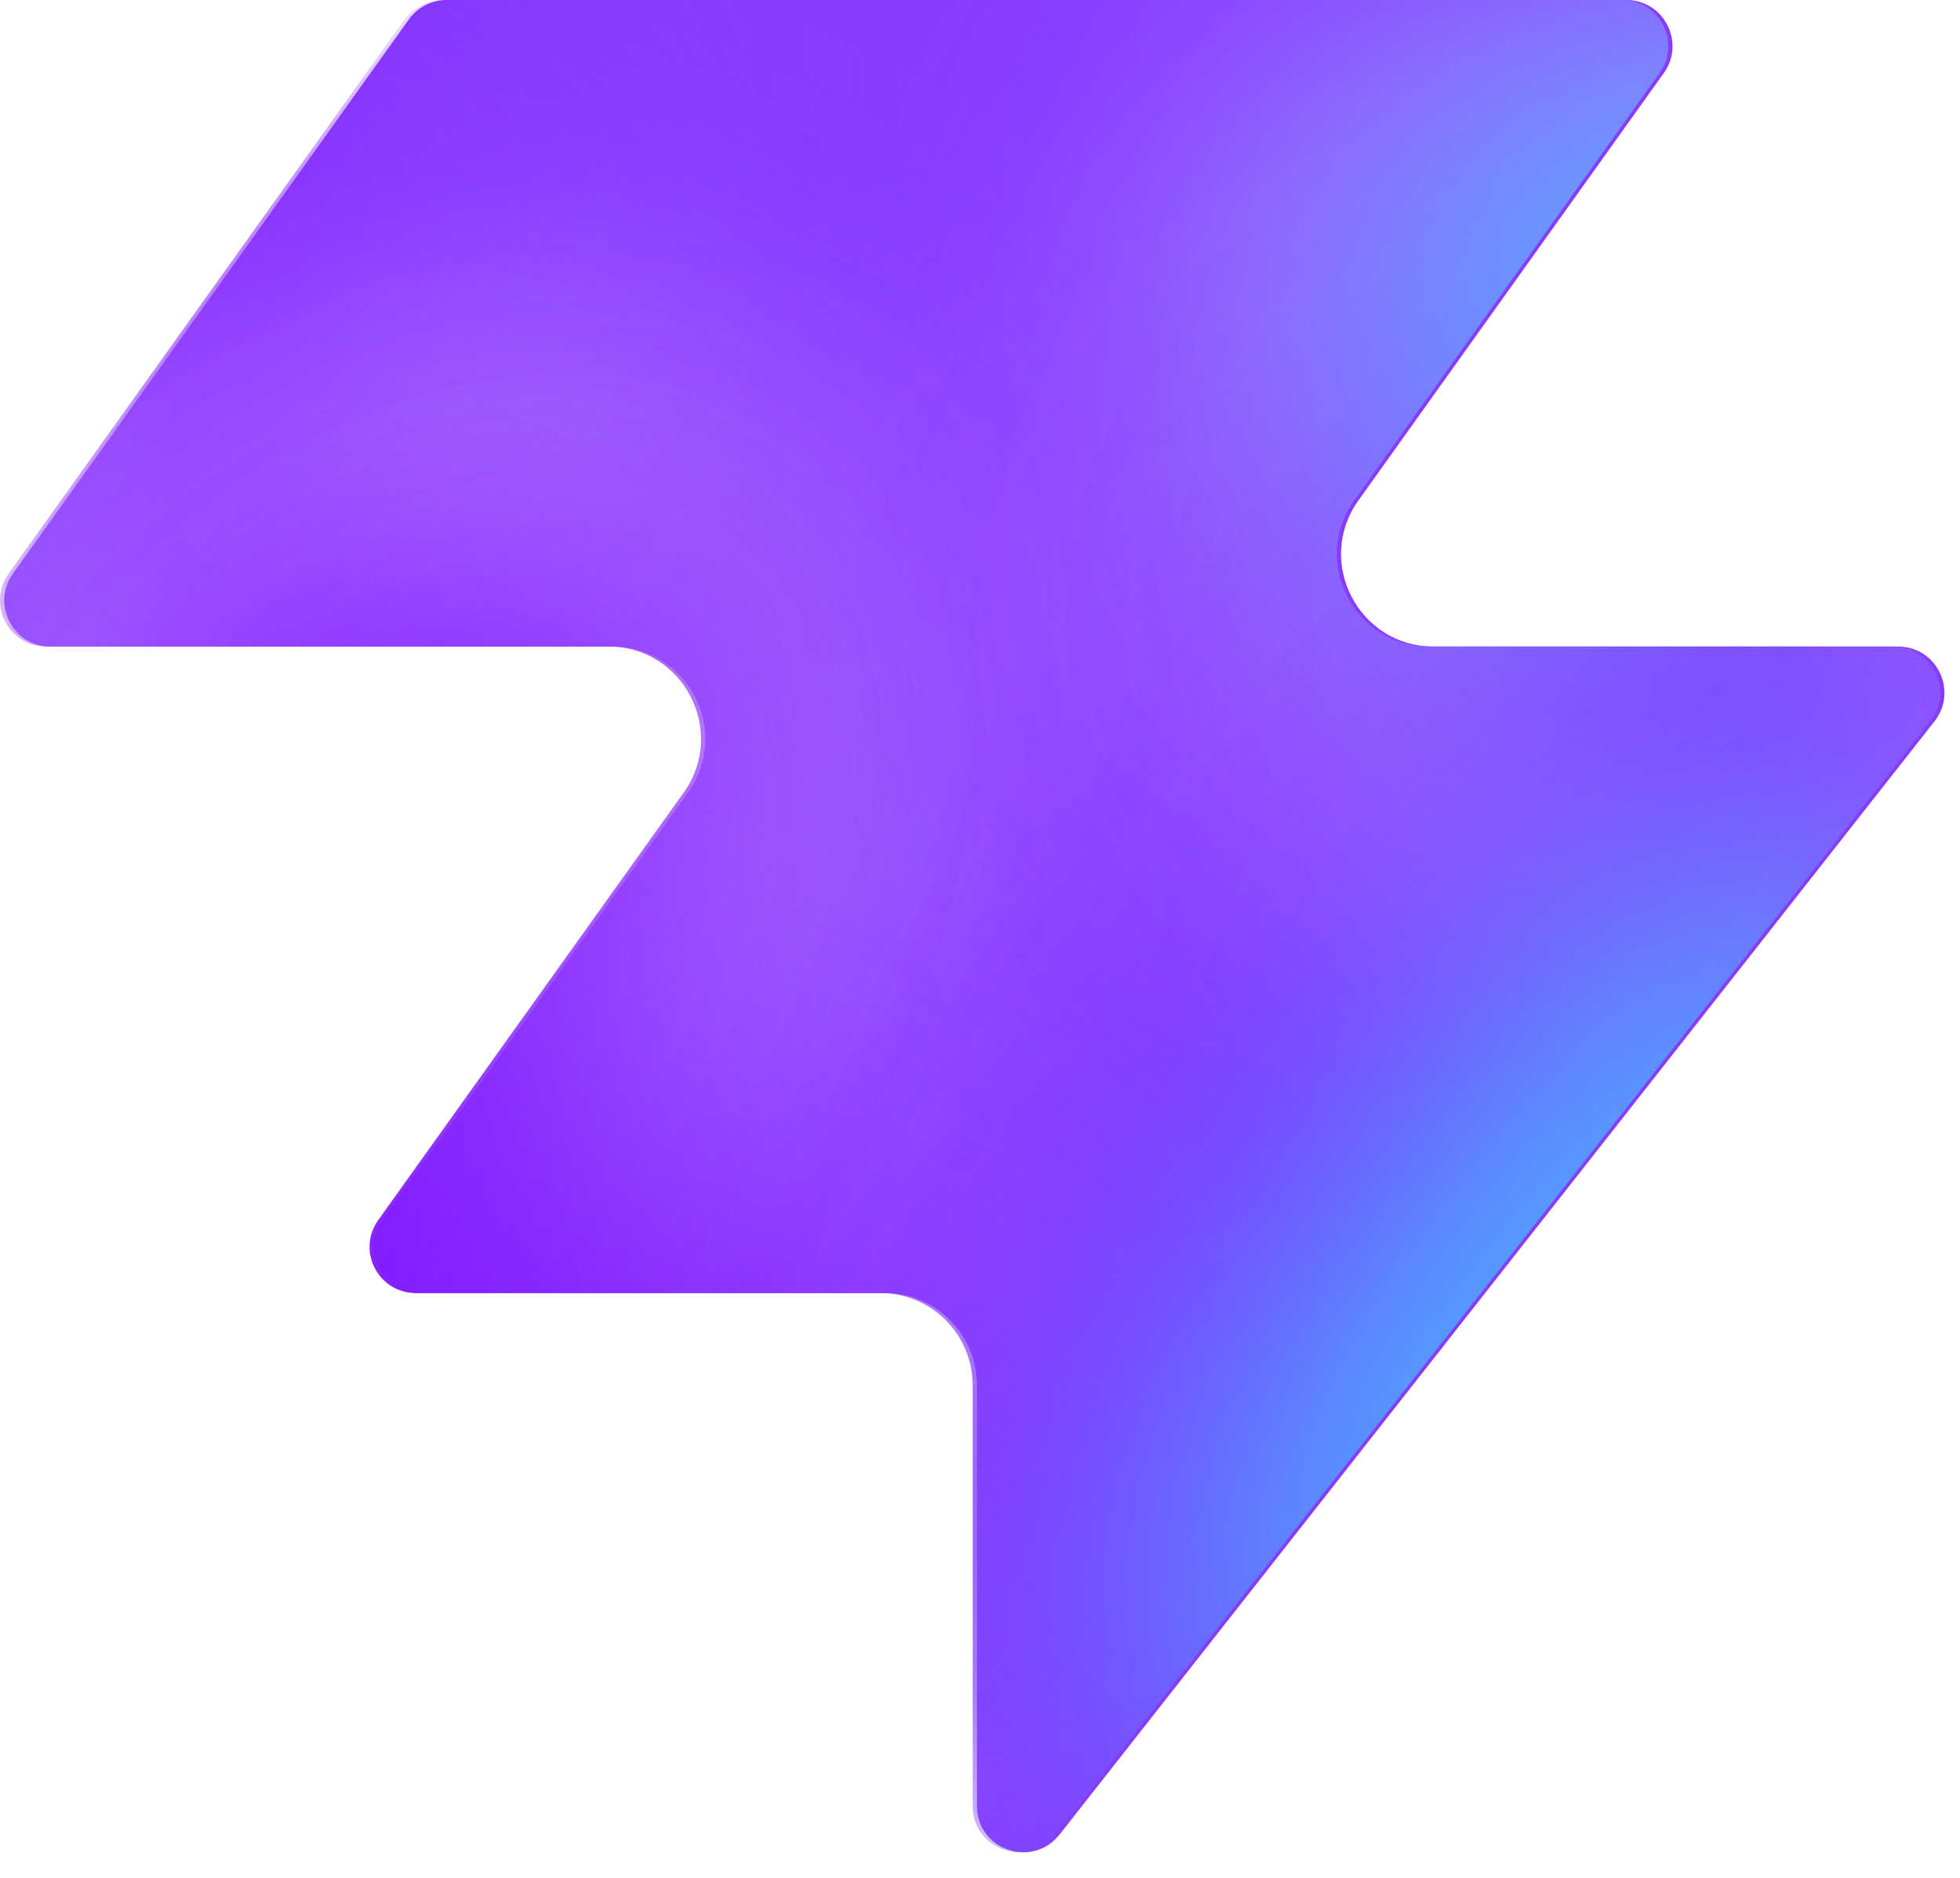
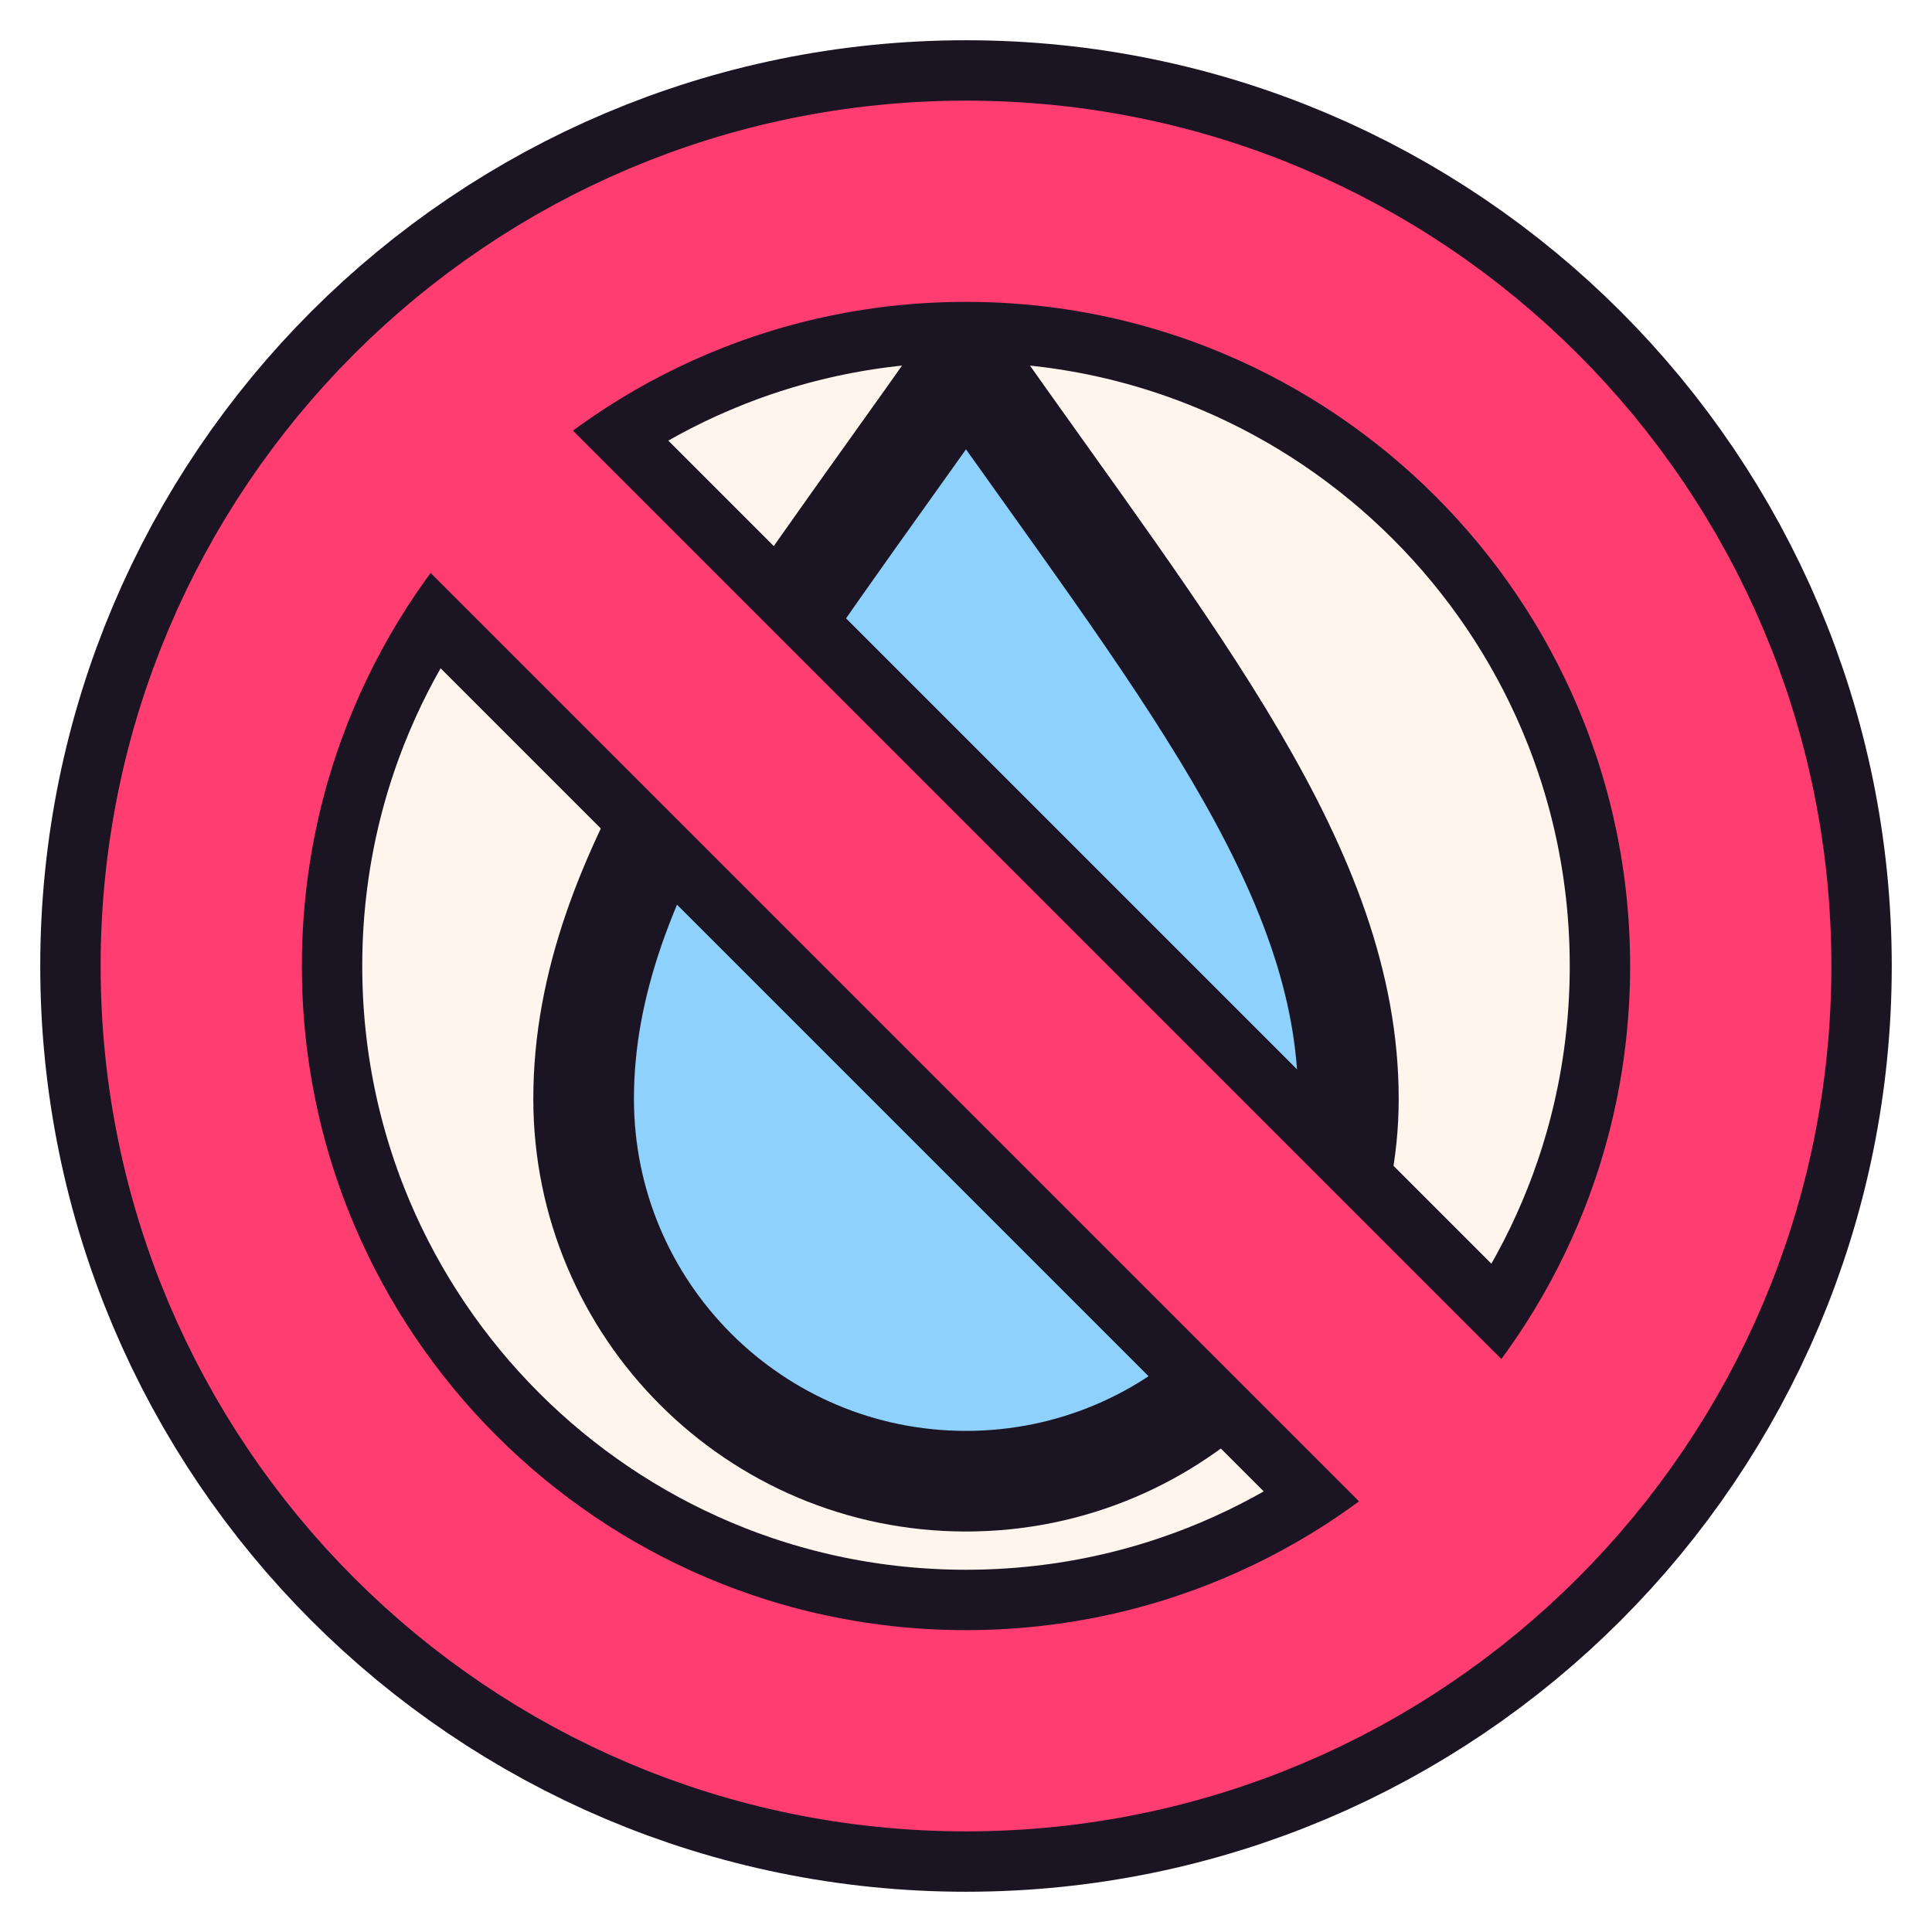
- <svg xmlns="http://www.w3.org/2000/svg" width="48" height="46" fill="none" viewBox="0 0 48 46">
-   <path fill="#863bff" d="M25.946 44.938c-.664.845-2.021.375-2.021-.698V33.937a2.26 2.26 0 0 0-2.262-2.262H10.287c-.92 0-1.456-1.04-.92-1.788l7.48-10.471c1.07-1.497 0-3.578-1.842-3.578H1.237c-.92 0-1.456-1.04-.92-1.788L10.013.474c.214-.297.556-.474.92-.474h28.894c.92 0 1.456 1.04.92 1.788l-7.48 10.471c-1.07 1.498 0 3.579 1.842 3.579h11.377c.943 0 1.473 1.088.89 1.83L25.947 44.94z" style="fill:#863bff;fill:color(display-p3 .525 .23 1);fill-opacity:1" />
-   <mask id="a" width="48" height="46" x="0" y="0" maskUnits="userSpaceOnUse" style="mask-type:alpha">
-     <path fill="#000" d="M25.842 44.938c-.664.844-2.021.375-2.021-.698V33.937a2.26 2.26 0 0 0-2.262-2.262H10.183c-.92 0-1.456-1.04-.92-1.788l7.48-10.471c1.07-1.498 0-3.579-1.842-3.579H1.133c-.92 0-1.456-1.04-.92-1.787L9.91.473c.214-.297.556-.474.92-.474h28.894c.92 0 1.456 1.04.92 1.788l-7.48 10.471c-1.07 1.498 0 3.578 1.842 3.578h11.377c.943 0 1.473 1.088.89 1.832L25.843 44.94z" style="fill:#000;fill-opacity:1" />
-   </mask>
-   <g mask="url(#a)">
-     <g filter="url(#b)">
-       <ellipse cx="5.508" cy="14.704" fill="#ede6ff" rx="5.508" ry="14.704" style="fill:#ede6ff;fill:color(display-p3 .927 .903 1);fill-opacity:1" transform="matrix(.00324 1 1 -.00324 -4.47 31.516)" />
-     </g>
-     <g filter="url(#c)">
-       <ellipse cx="10.399" cy="29.851" fill="#ede6ff" rx="10.399" ry="29.851" style="fill:#ede6ff;fill:color(display-p3 .927 .903 1);fill-opacity:1" transform="matrix(.00324 1 1 -.00324 -39.328 7.883)" />
-     </g>
-     <g filter="url(#d)">
-       <ellipse cx="5.508" cy="30.487" fill="#7e14ff" rx="5.508" ry="30.487" style="fill:#7e14ff;fill:color(display-p3 .492 .077 1);fill-opacity:1" transform="rotate(89.814 -25.913 -14.639)scale(1 -1)" />
-     </g>
-     <g filter="url(#e)">
-       <ellipse cx="5.508" cy="30.599" fill="#7e14ff" rx="5.508" ry="30.599" style="fill:#7e14ff;fill:color(display-p3 .492 .077 1);fill-opacity:1" transform="rotate(89.814 -32.644 -3.334)scale(1 -1)" />
-     </g>
-     <g filter="url(#f)">
-       <ellipse cx="5.508" cy="30.599" fill="#7e14ff" rx="5.508" ry="30.599" style="fill:#7e14ff;fill:color(display-p3 .492 .077 1);fill-opacity:1" transform="matrix(.00324 1 1 -.00324 -34.34 30.47)" />
-     </g>
-     <g filter="url(#g)">
-       <ellipse cx="14.072" cy="22.078" fill="#ede6ff" rx="14.072" ry="22.078" style="fill:#ede6ff;fill:color(display-p3 .927 .903 1);fill-opacity:1" transform="rotate(93.35 24.506 48.493)scale(-1 1)" />
-     </g>
-     <g filter="url(#h)">
-       <ellipse cx="3.47" cy="21.501" fill="#7e14ff" rx="3.47" ry="21.501" style="fill:#7e14ff;fill:color(display-p3 .492 .077 1);fill-opacity:1" transform="rotate(89.009 28.708 47.59)scale(-1 1)" />
-     </g>
-     <g filter="url(#i)">
-       <ellipse cx="3.47" cy="21.501" fill="#7e14ff" rx="3.47" ry="21.501" style="fill:#7e14ff;fill:color(display-p3 .492 .077 1);fill-opacity:1" transform="rotate(89.009 28.708 47.59)scale(-1 1)" />
-     </g>
-     <g filter="url(#j)">
-       <ellipse cx=".387" cy="8.972" fill="#7e14ff" rx="4.407" ry="29.108" style="fill:#7e14ff;fill:color(display-p3 .492 .077 1);fill-opacity:1" transform="rotate(39.51 .387 8.972)" />
-     </g>
-     <g filter="url(#k)">
-       <ellipse cx="47.523" cy="-6.092" fill="#7e14ff" rx="4.407" ry="29.108" style="fill:#7e14ff;fill:color(display-p3 .492 .077 1);fill-opacity:1" transform="rotate(37.892 47.523 -6.092)" />
-     </g>
-     <g filter="url(#l)">
-       <ellipse cx="41.412" cy="6.333" fill="#47bfff" rx="5.971" ry="9.665" style="fill:#47bfff;fill:color(display-p3 .28 .748 1);fill-opacity:1" transform="rotate(37.892 41.412 6.333)" />
-     </g>
-     <g filter="url(#m)">
-       <ellipse cx="-1.879" cy="38.332" fill="#7e14ff" rx="4.407" ry="29.108" style="fill:#7e14ff;fill:color(display-p3 .492 .077 1);fill-opacity:1" transform="rotate(37.892 -1.88 38.332)" />
-     </g>
-     <g filter="url(#n)">
-       <ellipse cx="-1.879" cy="38.332" fill="#7e14ff" rx="4.407" ry="29.108" style="fill:#7e14ff;fill:color(display-p3 .492 .077 1);fill-opacity:1" transform="rotate(37.892 -1.88 38.332)" />
-     </g>
-     <g filter="url(#o)">
-       <ellipse cx="35.651" cy="29.907" fill="#7e14ff" rx="4.407" ry="29.108" style="fill:#7e14ff;fill:color(display-p3 .492 .077 1);fill-opacity:1" transform="rotate(37.892 35.651 29.907)" />
-     </g>
-     <g filter="url(#p)">
-       <ellipse cx="38.418" cy="32.4" fill="#47bfff" rx="5.971" ry="15.297" style="fill:#47bfff;fill:color(display-p3 .28 .748 1);fill-opacity:1" transform="rotate(37.892 38.418 32.4)" />
-     </g>
-   </g>
-   <defs>
-     <filter id="b" width="60.045" height="41.654" x="-19.77" y="16.149" color-interpolation-filters="sRGB" filterUnits="userSpaceOnUse">
-       <feFlood flood-opacity="0" result="BackgroundImageFix" />
-       <feBlend in="SourceGraphic" in2="BackgroundImageFix" result="shape" />
-       <feGaussianBlur result="effect1_foregroundBlur_2002_17158" stdDeviation="7.659" />
-     </filter>
-     <filter id="c" width="90.34" height="51.437" x="-54.613" y="-7.533" color-interpolation-filters="sRGB" filterUnits="userSpaceOnUse">
-       <feFlood flood-opacity="0" result="BackgroundImageFix" />
-       <feBlend in="SourceGraphic" in2="BackgroundImageFix" result="shape" />
-       <feGaussianBlur result="effect1_foregroundBlur_2002_17158" stdDeviation="7.659" />
-     </filter>
-     <filter id="d" width="79.355" height="29.4" x="-49.64" y="2.03" color-interpolation-filters="sRGB" filterUnits="userSpaceOnUse">
-       <feFlood flood-opacity="0" result="BackgroundImageFix" />
-       <feBlend in="SourceGraphic" in2="BackgroundImageFix" result="shape" />
-       <feGaussianBlur result="effect1_foregroundBlur_2002_17158" stdDeviation="4.596" />
-     </filter>
-     <filter id="e" width="79.579" height="29.4" x="-45.045" y="20.029" color-interpolation-filters="sRGB" filterUnits="userSpaceOnUse">
-       <feFlood flood-opacity="0" result="BackgroundImageFix" />
-       <feBlend in="SourceGraphic" in2="BackgroundImageFix" result="shape" />
-       <feGaussianBlur result="effect1_foregroundBlur_2002_17158" stdDeviation="4.596" />
-     </filter>
-     <filter id="f" width="79.579" height="29.4" x="-43.513" y="21.178" color-interpolation-filters="sRGB" filterUnits="userSpaceOnUse">
-       <feFlood flood-opacity="0" result="BackgroundImageFix" />
-       <feBlend in="SourceGraphic" in2="BackgroundImageFix" result="shape" />
-       <feGaussianBlur result="effect1_foregroundBlur_2002_17158" stdDeviation="4.596" />
-     </filter>
-     <filter id="g" width="74.749" height="58.852" x="15.756" y="-17.901" color-interpolation-filters="sRGB" filterUnits="userSpaceOnUse">
-       <feFlood flood-opacity="0" result="BackgroundImageFix" />
-       <feBlend in="SourceGraphic" in2="BackgroundImageFix" result="shape" />
-       <feGaussianBlur result="effect1_foregroundBlur_2002_17158" stdDeviation="7.659" />
-     </filter>
-     <filter id="h" width="61.377" height="25.362" x="23.548" y="2.284" color-interpolation-filters="sRGB" filterUnits="userSpaceOnUse">
-       <feFlood flood-opacity="0" result="BackgroundImageFix" />
-       <feBlend in="SourceGraphic" in2="BackgroundImageFix" result="shape" />
-       <feGaussianBlur result="effect1_foregroundBlur_2002_17158" stdDeviation="4.596" />
-     </filter>
-     <filter id="i" width="61.377" height="25.362" x="23.548" y="2.284" color-interpolation-filters="sRGB" filterUnits="userSpaceOnUse">
-       <feFlood flood-opacity="0" result="BackgroundImageFix" />
-       <feBlend in="SourceGraphic" in2="BackgroundImageFix" result="shape" />
-       <feGaussianBlur result="effect1_foregroundBlur_2002_17158" stdDeviation="4.596" />
-     </filter>
-     <filter id="j" width="56.045" height="63.649" x="-27.636" y="-22.853" color-interpolation-filters="sRGB" filterUnits="userSpaceOnUse">
-       <feFlood flood-opacity="0" result="BackgroundImageFix" />
-       <feBlend in="SourceGraphic" in2="BackgroundImageFix" result="shape" />
-       <feGaussianBlur result="effect1_foregroundBlur_2002_17158" stdDeviation="4.596" />
-     </filter>
-     <filter id="k" width="54.814" height="64.646" x="20.116" y="-38.415" color-interpolation-filters="sRGB" filterUnits="userSpaceOnUse">
-       <feFlood flood-opacity="0" result="BackgroundImageFix" />
-       <feBlend in="SourceGraphic" in2="BackgroundImageFix" result="shape" />
-       <feGaussianBlur result="effect1_foregroundBlur_2002_17158" stdDeviation="4.596" />
-     </filter>
-     <filter id="l" width="33.541" height="35.313" x="24.641" y="-11.323" color-interpolation-filters="sRGB" filterUnits="userSpaceOnUse">
-       <feFlood flood-opacity="0" result="BackgroundImageFix" />
-       <feBlend in="SourceGraphic" in2="BackgroundImageFix" result="shape" />
-       <feGaussianBlur result="effect1_foregroundBlur_2002_17158" stdDeviation="4.596" />
-     </filter>
-     <filter id="m" width="54.814" height="64.646" x="-29.286" y="6.009" color-interpolation-filters="sRGB" filterUnits="userSpaceOnUse">
-       <feFlood flood-opacity="0" result="BackgroundImageFix" />
-       <feBlend in="SourceGraphic" in2="BackgroundImageFix" result="shape" />
-       <feGaussianBlur result="effect1_foregroundBlur_2002_17158" stdDeviation="4.596" />
-     </filter>
-     <filter id="n" width="54.814" height="64.646" x="-29.286" y="6.009" color-interpolation-filters="sRGB" filterUnits="userSpaceOnUse">
-       <feFlood flood-opacity="0" result="BackgroundImageFix" />
-       <feBlend in="SourceGraphic" in2="BackgroundImageFix" result="shape" />
-       <feGaussianBlur result="effect1_foregroundBlur_2002_17158" stdDeviation="4.596" />
-     </filter>
-     <filter id="o" width="54.814" height="64.646" x="8.244" y="-2.416" color-interpolation-filters="sRGB" filterUnits="userSpaceOnUse">
-       <feFlood flood-opacity="0" result="BackgroundImageFix" />
-       <feBlend in="SourceGraphic" in2="BackgroundImageFix" result="shape" />
-       <feGaussianBlur result="effect1_foregroundBlur_2002_17158" stdDeviation="4.596" />
-     </filter>
-     <filter id="p" width="39.409" height="43.623" x="18.713" y="10.588" color-interpolation-filters="sRGB" filterUnits="userSpaceOnUse">
-       <feFlood flood-opacity="0" result="BackgroundImageFix" />
-       <feBlend in="SourceGraphic" in2="BackgroundImageFix" result="shape" />
-       <feGaussianBlur result="effect1_foregroundBlur_2002_17158" stdDeviation="4.596" />
-     </filter>
-   </defs>
+ <svg xmlns="http://www.w3.org/2000/svg" viewBox="0 0 48 48" fill="none">
+   <circle cx="24" cy="24" r="19" fill="#FFF5EC" />
+   <path d="M24 9c-5.2 7.4-9.5 12.6-9.5 18.3a9.5 9.5 0 0 0 19 0C33.5 21.6 29.2 16.4 24 9Z" fill="#8ED1FC" stroke="#1A1423" stroke-width="2.5" stroke-linejoin="round" />
+   <circle cx="24" cy="24" r="19" stroke="#1A1423" stroke-width="8" />
+   <path d="M10.6 10.6 37.4 37.4" stroke="#1A1423" stroke-width="8" />
+   <circle cx="24" cy="24" r="19" stroke="#FF3D71" stroke-width="5" />
+   <path d="M10.6 10.6 37.4 37.4" stroke="#FF3D71" stroke-width="5" />
</svg>
